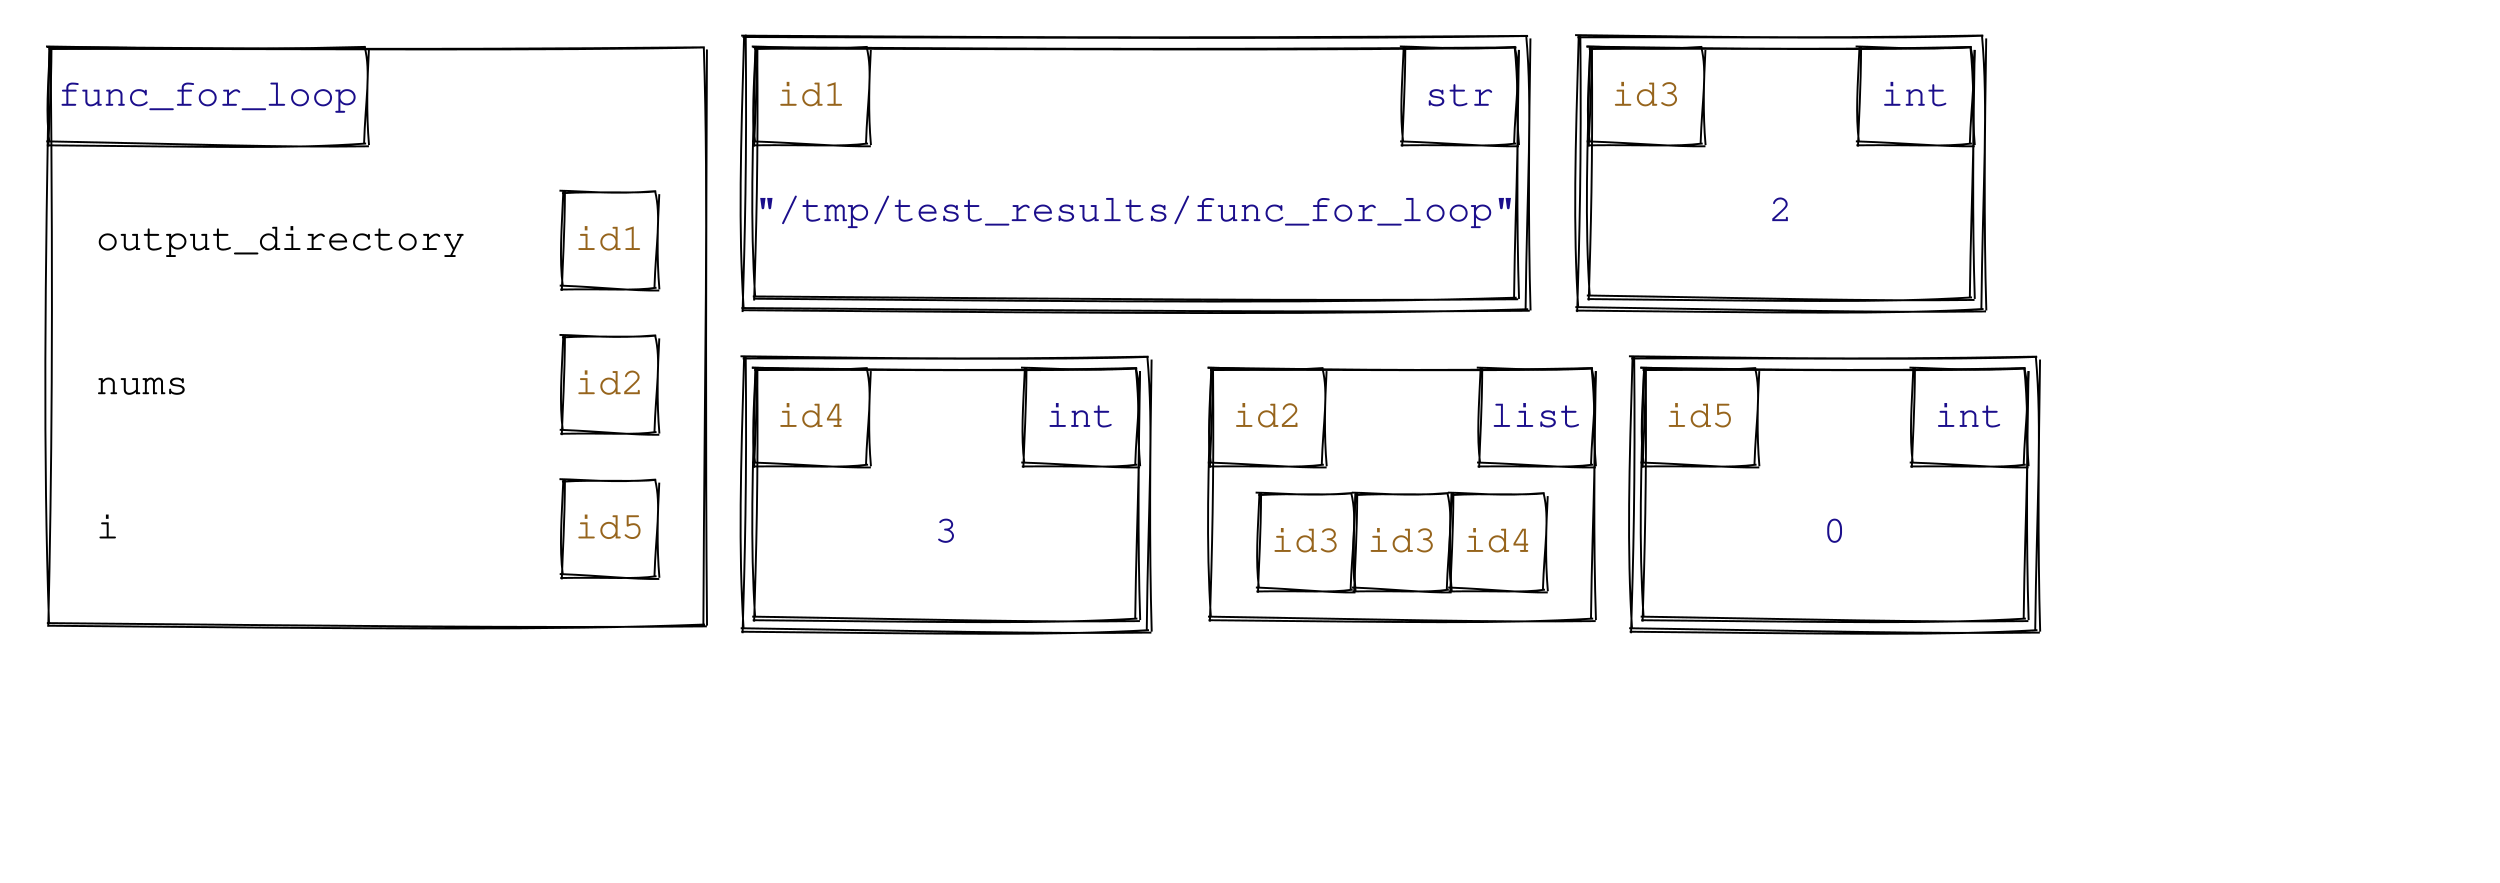
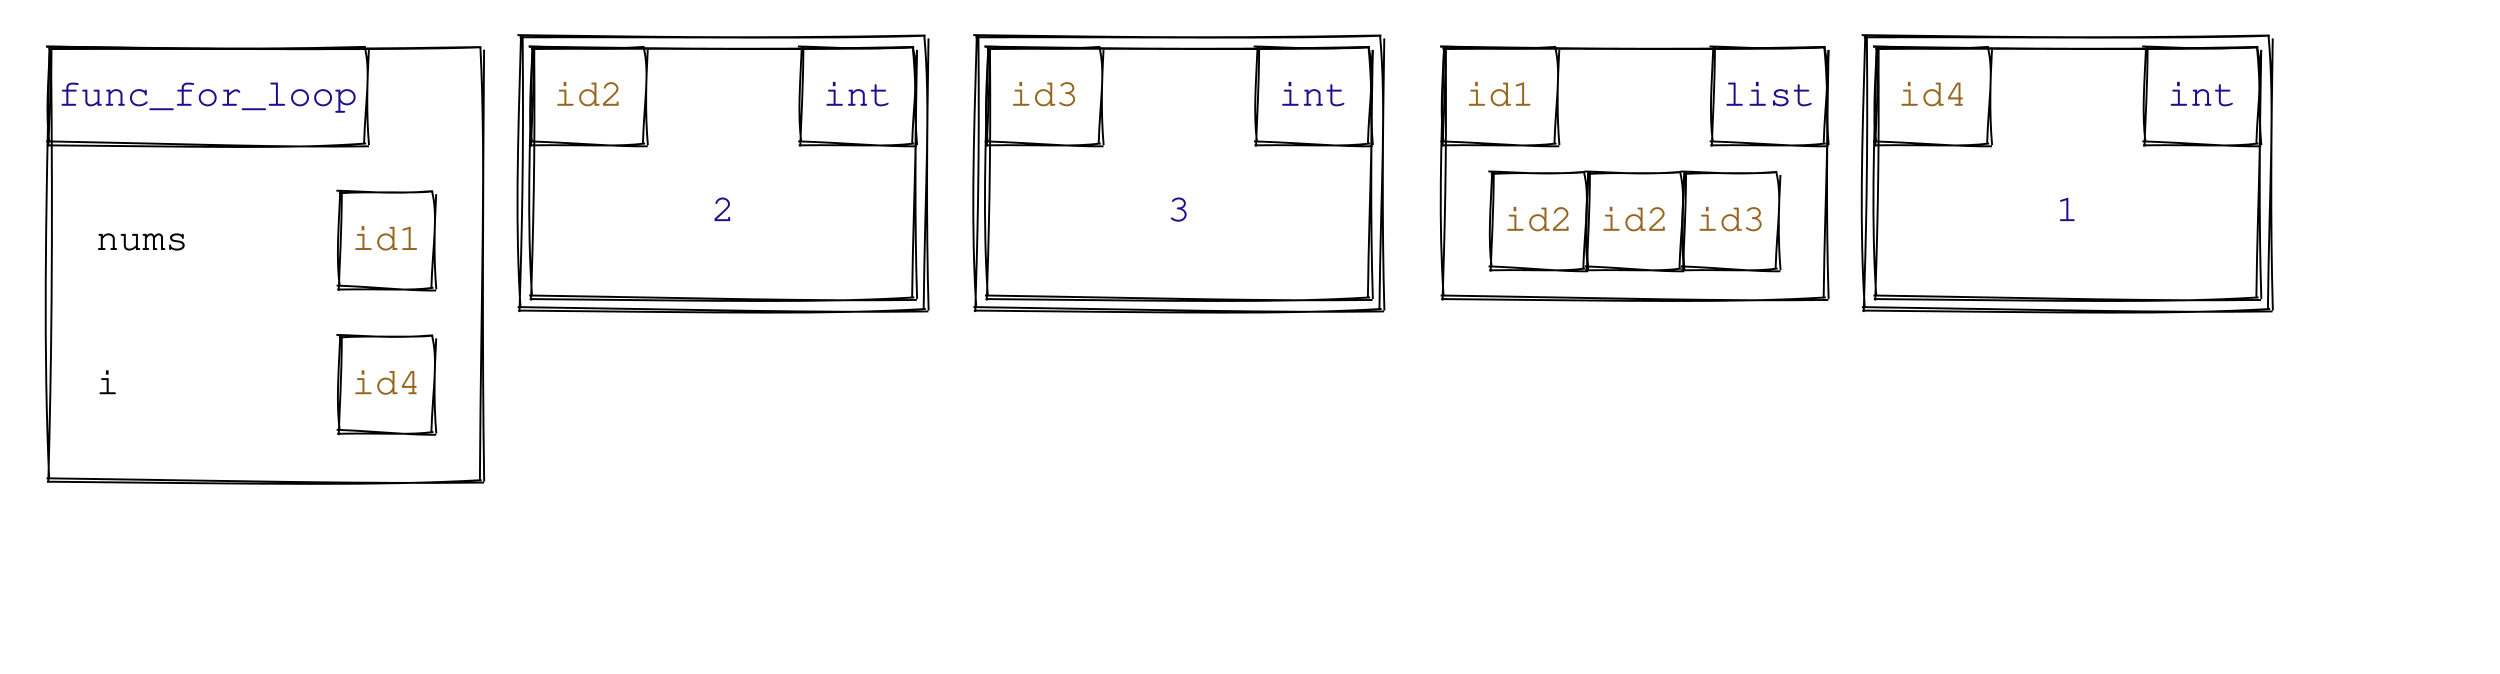
- <svg xmlns="http://www.w3.org/2000/svg" width="1300" height="459">
+ <svg xmlns="http://www.w3.org/2000/svg" width="1300" height="350">
  <style>
        text {
            font-family: Consolas, Courier;
            font-size: 20px;
        }
        text.default {
            fill: rgb(0, 0, 0);
            text-anchor: middle;
        }
        text.attribute {
            fill: rgb(27, 14, 139);
            text-anchor: start;
        }
        text.variable {
            fill: rgb(0, 0, 0);
            text-anchor: start;
        }
        text.id { 
            fill: rgb(150, 100, 28);
            text-anchor: middle;
        }
        text.type {
            fill: rgb(27, 14, 139);
            text-anchor: middle;
        }
        text.value {
            fill: rgb(27, 14, 139);
            text-anchor: middle;
        }
        path {
            stroke: rgb(0, 0, 0);
        }
    </style>
  <g>
-     <path d="M24.282 24.441 C112.804 25.036, 200.605 26.207, 366.386 24.59 M25.148 25.312 C157.438 25.48, 291.488 26.403, 366.522 24.676 M365.984 24.446 C368.549 104.452, 366.357 184.904, 365.762 324.863 M367.61 25.705 C367.202 128.567, 366.832 231.75, 367.656 325.329 M367.554 325.717 C272.784 326.62, 177.748 325.418, 24.374 324.007 M366.601 324.753 C284.105 327.823, 202.047 327.008, 24.558 325.377 M25.104 325.937 C26.894 246.794, 27.708 166.955, 26.302 24.218 M25.497 324.313 C22.471 235.987, 23.382 147.849, 25.691 24.436" stroke="rgb(0, 0, 0)" stroke-width="1" fill="none" />
+     <path d="M24.072 24.278 C83.29 24.842, 141.576 26.353, 250.207 24.47 M25.192 25.402 C112.117 25.154, 201.315 26.346, 250.383 24.582 M249.81 24.351 C252.785 84.446, 250.219 145.063, 249.551 249.84 M251.714 25.825 C251.153 102.629, 250.72 179.808, 251.768 250.385 M251.716 250.926 C189.007 251.691, 125.955 250.139, 24.192 248.717 M250.485 249.682 C195.888 252.654, 141.857 251.602, 24.43 250.487 M25.122 251.097 C26.698 191.388, 27.651 130.866, 26.524 24.084 M25.582 249.196 C22.621 182.972, 23.687 116.967, 25.809 24.34" stroke="rgb(0, 0, 0)" stroke-width="1" fill="none" />
  </g>
  <g>
-     <path d="M290.917 99.157 C305.414 99.452, 318.823 101.217, 341.074 99.382 M292.224 100.47 C310.497 99.354, 331.424 100.746, 341.279 99.512 M340.614 99.244 C344.001 112.835, 341.012 127.036, 340.312 149.813 M342.831 100.962 C341.953 117.128, 341.449 133.733, 342.895 150.449 M342.836 151.081 C328.802 151.264, 314.367 149.452, 291.057 148.503 M341.399 149.628 C329.161 151.342, 317.584 150.114, 291.334 150.568 M292.142 151.278 C292.568 137.087, 293.678 121.949, 293.775 98.933 M292.678 149.063 C290.806 134.399, 292.048 119.991, 292.942 99.231" stroke="rgb(0, 0, 0)" stroke-width="1" fill="none" />
+     <path d="M174.917 99.157 C189.414 99.452, 202.823 101.217, 225.074 99.382 M176.224 100.47 C194.497 99.354, 215.424 100.746, 225.279 99.512 M224.614 99.244 C228.001 112.835, 225.012 127.036, 224.312 149.813 M226.831 100.962 C225.953 117.128, 225.449 133.733, 226.895 150.449 M226.836 151.081 C212.802 151.264, 198.367 149.452, 175.057 148.503 M225.399 149.628 C213.161 151.342, 201.584 150.114, 175.334 150.568 M176.142 151.278 C176.568 137.087, 177.678 121.949, 177.775 98.933 M176.678 149.063 C174.806 134.399, 176.048 119.991, 176.942 99.231" stroke="rgb(0, 0, 0)" stroke-width="1" fill="none" />
  </g>
-   <text x="50" y="130" class="variable">output_directory</text>
-   <text x="317" y="130" class="id">id1</text>
+   <text x="50" y="130" class="variable">nums</text>
+   <text x="201" y="130" class="id">id1</text>
  <g>
-     <path d="M290.917 174.157 C305.414 174.452, 318.823 176.217, 341.074 174.382 M292.224 175.47 C310.497 174.354, 331.424 175.746, 341.279 174.512 M340.614 174.244 C344.001 187.835, 341.012 202.036, 340.312 224.813 M342.831 175.962 C341.953 192.128, 341.449 208.733, 342.895 225.449 M342.836 226.081 C328.802 226.264, 314.367 224.452, 291.057 223.503 M341.399 224.628 C329.161 226.342, 317.584 225.114, 291.334 225.568 M292.142 226.278 C292.568 212.087, 293.678 196.949, 293.775 173.933 M292.678 224.063 C290.806 209.399, 292.048 194.991, 292.942 174.231" stroke="rgb(0, 0, 0)" stroke-width="1" fill="none" />
+     <path d="M174.917 174.157 C189.414 174.452, 202.823 176.217, 225.074 174.382 M176.224 175.47 C194.497 174.354, 215.424 175.746, 225.279 174.512 M224.614 174.244 C228.001 187.835, 225.012 202.036, 224.312 224.813 M226.831 175.962 C225.953 192.128, 225.449 208.733, 226.895 225.449 M226.836 226.081 C212.802 226.264, 198.367 224.452, 175.057 223.503 M225.399 224.628 C213.161 226.342, 201.584 225.114, 175.334 225.568 M176.142 226.278 C176.568 212.087, 177.678 196.949, 177.775 173.933 M176.678 224.063 C174.806 209.399, 176.048 194.991, 176.942 174.231" stroke="rgb(0, 0, 0)" stroke-width="1" fill="none" />
  </g>
-   <text x="50" y="205" class="variable">nums</text>
-   <text x="317" y="205" class="id">id2</text>
-   <g>
-     <path d="M290.917 249.157 C305.414 249.452, 318.823 251.217, 341.074 249.382 M292.224 250.47 C310.497 249.354, 331.424 250.746, 341.279 249.512 M340.614 249.244 C344.001 262.835, 341.012 277.036, 340.312 299.813 M342.831 250.962 C341.953 267.128, 341.449 283.733, 342.895 300.449 M342.836 301.081 C328.802 301.264, 314.367 299.452, 291.057 298.503 M341.399 299.628 C329.161 301.342, 317.584 300.114, 291.334 300.568 M292.142 301.278 C292.568 287.087, 293.678 271.949, 293.775 248.933 M292.678 299.063 C290.806 284.399, 292.048 269.991, 292.942 249.231" stroke="rgb(0, 0, 0)" stroke-width="1" fill="none" />
-   </g>
-   <text x="50" y="280" class="variable">i</text>
-   <text x="317" y="280" class="id">id5</text>
+   <text x="50" y="205" class="variable">i</text>
+   <text x="201" y="205" class="id">id4</text>
  <g>
    <path d="M23.917 24.157 C68.052 24.692, 111.099 26.456, 190.074 24.382 M25.224 25.47 C88.633 24.898, 154.696 26.29, 190.279 24.512 M189.614 24.244 C193.001 37.835, 190.012 52.036, 189.312 74.813 M191.831 25.962 C190.953 42.128, 190.449 58.733, 191.895 75.449 M191.836 76.081 C145.702 76.732, 99.168 74.92, 24.057 73.503 M190.399 74.628 C150.224 77.499, 110.71 76.272, 24.334 75.568 M25.142 76.278 C25.568 62.087, 26.678 46.949, 26.775 23.933 M25.678 74.063 C23.806 59.399, 25.048 44.991, 25.942 24.231" stroke="rgb(0, 0, 0)" stroke-width="1" fill="none" />
  </g>
  <text x="108" y="55" class="type">func_for_loop</text>
  <g>
-     <path d="M391.381 24.518 C493.798 25.096, 595.593 26.105, 788.471 24.647 M392.128 25.269 C545.927 25.561, 701.243 26.357, 788.588 24.721 M787.614 24.244 C791.037 59.113, 788.048 94.591, 787.312 154.813 M789.831 25.962 C789.056 69.776, 788.552 114.028, 789.895 155.449 M789.478 155.618 C679.506 156.523, 569.305 155.487, 391.461 154.144 M788.656 154.788 C692.932 157.746, 597.586 157.045, 391.619 155.325 M392.142 156.278 C393.213 121.205, 394.323 85.185, 393.775 23.933 M392.678 154.063 C390.085 115.833, 391.327 77.859, 392.942 24.231" stroke="rgb(0, 0, 0)" stroke-width="1" fill="none" />
+     <path d="M275.026 24.241 C327.675 24.786, 379.345 26.373, 475.167 24.444 M276.201 25.423 C352.958 25.052, 432.104 26.304, 475.352 24.561 M474.614 24.244 C478.037 59.113, 475.048 94.591, 474.312 154.813 M476.831 25.962 C476.056 69.776, 475.552 114.028, 476.895 155.449 M476.752 155.973 C421.23 156.682, 365.347 155.051, 275.151 153.652 M475.459 154.666 C427.115 157.555, 379.366 156.45, 275.401 155.512 M276.142 156.278 C277.213 121.205, 278.323 85.185, 277.775 23.933 M276.678 154.063 C274.085 115.833, 275.327 77.859, 276.942 24.231" stroke="rgb(0, 0, 0)" stroke-width="1" fill="none" />
  </g>
  <g>
-     <path d="M385.403 18.535 C490.851 19.107, 595.7 20.08, 794.489 18.659 M386.123 19.259 C544.615 19.573, 704.571 20.34, 794.603 18.731 M793.614 18.244 C797.042 56.305, 794.053 94.974, 793.312 160.813 M795.831 19.962 C795.071 67.923, 794.567 116.323, 795.895 161.449 M795.461 161.596 C682.172 162.497, 568.663 161.497, 385.48 160.174 M794.669 160.795 C696.058 163.716, 597.812 163.039, 385.633 161.314 M386.142 162.278 C387.31 124.073, 388.42 84.92, 387.775 17.933 M386.678 160.063 C383.977 118.298, 385.219 76.789, 386.942 18.231" stroke="rgb(0, 0, 0)" stroke-width="1" fill="none" />
+     <path d="M269.047 18.258 C324.728 18.812, 379.452 20.365, 481.185 18.456 M270.197 19.413 C351.647 19.1, 435.432 20.325, 481.366 18.571 M480.614 18.244 C484.042 56.305, 481.053 94.974, 480.312 160.813 M482.831 19.962 C482.071 67.923, 481.567 116.323, 482.895 161.449 M482.736 161.952 C423.896 162.688, 364.705 161.093, 269.17 159.682 M481.471 160.673 C430.241 163.603, 379.593 162.523, 269.414 161.5 M270.142 162.278 C271.31 124.073, 272.42 84.92, 271.775 17.933 M270.678 160.063 C267.977 118.298, 269.219 76.789, 270.942 18.231" stroke="rgb(0, 0, 0)" stroke-width="1" fill="none" />
  </g>
-   <text x="590.5" y="115" class="value">"/tmp/test_results/func_for_loop"</text>
+   <text x="376" y="115" class="value">2</text>
  <g>
-     <path d="M390.917 24.157 C407.969 24.473, 423.933 26.237, 451.074 24.382 M392.224 25.47 C414.388 24.401, 439.206 25.793, 451.279 24.512 M450.614 24.244 C454.001 37.835, 451.012 52.036, 450.312 74.813 M452.831 25.962 C451.953 42.128, 451.449 58.733, 452.895 75.449 M452.836 76.081 C436.035 76.304, 418.833 74.492, 391.057 73.503 M451.399 74.628 C436.753 76.441, 422.767 75.214, 391.334 75.568 M392.142 76.278 C392.568 62.087, 393.678 46.949, 393.775 23.933 M392.678 74.063 C390.806 59.399, 392.048 44.991, 392.942 24.231" stroke="rgb(0, 0, 0)" stroke-width="1" fill="none" />
+     <path d="M274.917 24.157 C291.969 24.473, 307.933 26.237, 335.074 24.382 M276.224 25.47 C298.388 24.401, 323.206 25.793, 335.279 24.512 M334.614 24.244 C338.001 37.835, 335.012 52.036, 334.312 74.813 M336.831 25.962 C335.953 42.128, 335.449 58.733, 336.895 75.449 M336.836 76.081 C320.035 76.304, 302.833 74.492, 275.057 73.503 M335.399 74.628 C320.753 76.441, 306.767 75.214, 275.334 75.568 M276.142 76.278 C276.568 62.087, 277.678 46.949, 277.775 23.933 M276.678 74.063 C274.806 59.399, 276.048 44.991, 276.942 24.231" stroke="rgb(0, 0, 0)" stroke-width="1" fill="none" />
  </g>
  <g>
-     <path d="M727.917 24.157 C744.969 24.473, 760.933 26.237, 788.074 24.382 M729.224 25.47 C751.388 24.401, 776.206 25.793, 788.279 24.512 M787.614 24.244 C791.001 37.835, 788.012 52.036, 787.312 74.813 M789.831 25.962 C788.953 42.128, 788.449 58.733, 789.895 75.449 M789.836 76.081 C773.035 76.304, 755.833 74.492, 728.057 73.503 M788.399 74.628 C773.753 76.441, 759.767 75.214, 728.334 75.568 M729.142 76.278 C729.568 62.087, 730.678 46.949, 730.775 23.933 M729.678 74.063 C727.806 59.399, 729.048 44.991, 729.942 24.231" stroke="rgb(0, 0, 0)" stroke-width="1" fill="none" />
+     <path d="M414.917 24.157 C431.969 24.473, 447.933 26.237, 475.074 24.382 M416.224 25.47 C438.388 24.401, 463.206 25.793, 475.279 24.512 M474.614 24.244 C478.001 37.835, 475.012 52.036, 474.312 74.813 M476.831 25.962 C475.953 42.128, 475.449 58.733, 476.895 75.449 M476.836 76.081 C460.035 76.304, 442.833 74.492, 415.057 73.503 M475.399 74.628 C460.753 76.441, 446.767 75.214, 415.334 75.568 M416.142 76.278 C416.568 62.087, 417.678 46.949, 417.775 23.933 M416.678 74.063 C414.806 59.399, 416.048 44.991, 416.942 24.231" stroke="rgb(0, 0, 0)" stroke-width="1" fill="none" />
  </g>
-   <text x="422" y="55" class="id">id1</text>
-   <text x="759" y="55" class="type">str</text>
+   <text x="306" y="55" class="id">id2</text>
+   <text x="446" y="55" class="type">int</text>
  <g>
-     <path d="M825.026 24.241 C877.675 24.786, 929.345 26.373, 1025.167 24.444 M826.201 25.423 C902.958 25.052, 982.104 26.304, 1025.352 24.561 M1024.614 24.244 C1028.037 59.113, 1025.048 94.591, 1024.312 154.813 M1026.831 25.962 C1026.056 69.776, 1025.552 114.028, 1026.895 155.449 M1026.752 155.973 C971.23 156.682, 915.347 155.051, 825.151 153.652 M1025.459 154.666 C977.115 157.555, 929.366 156.45, 825.401 155.512 M826.142 156.278 C827.213 121.205, 828.323 85.185, 827.775 23.933 M826.678 154.063 C824.085 115.833, 825.327 77.859, 826.942 24.231" stroke="rgb(0, 0, 0)" stroke-width="1" fill="none" />
+     <path d="M512.026 24.241 C564.675 24.786, 616.345 26.373, 712.167 24.444 M513.201 25.423 C589.958 25.052, 669.104 26.304, 712.352 24.561 M711.614 24.244 C715.037 59.113, 712.048 94.591, 711.312 154.813 M713.831 25.962 C713.056 69.776, 712.552 114.028, 713.895 155.449 M713.752 155.973 C658.23 156.682, 602.347 155.051, 512.151 153.652 M712.459 154.666 C664.115 157.555, 616.366 156.45, 512.401 155.512 M513.142 156.278 C514.213 121.205, 515.323 85.185, 514.775 23.933 M513.678 154.063 C511.085 115.833, 512.327 77.859, 513.942 24.231" stroke="rgb(0, 0, 0)" stroke-width="1" fill="none" />
  </g>
  <g>
-     <path d="M819.047 18.258 C874.728 18.812, 929.452 20.365, 1031.185 18.456 M820.197 19.413 C901.647 19.1, 985.432 20.325, 1031.366 18.571 M1030.614 18.244 C1034.042 56.305, 1031.053 94.974, 1030.312 160.813 M1032.831 19.962 C1032.071 67.923, 1031.567 116.323, 1032.895 161.449 M1032.736 161.952 C973.896 162.688, 914.705 161.093, 819.17 159.682 M1031.471 160.673 C980.241 163.603, 929.593 162.523, 819.414 161.5 M820.142 162.278 C821.31 124.073, 822.42 84.92, 821.775 17.933 M820.678 160.063 C817.977 118.298, 819.219 76.789, 820.942 18.231" stroke="rgb(0, 0, 0)" stroke-width="1" fill="none" />
+     <path d="M506.047 18.258 C561.728 18.812, 616.452 20.365, 718.185 18.456 M507.197 19.413 C588.647 19.1, 672.432 20.325, 718.366 18.571 M717.614 18.244 C721.042 56.305, 718.053 94.974, 717.312 160.813 M719.831 19.962 C719.071 67.923, 718.567 116.323, 719.895 161.449 M719.736 161.952 C660.896 162.688, 601.705 161.093, 506.17 159.682 M718.471 160.673 C667.241 163.603, 616.593 162.523, 506.414 161.5 M507.142 162.278 C508.31 124.073, 509.42 84.92, 508.775 17.933 M507.678 160.063 C504.977 118.298, 506.219 76.789, 507.942 18.231" stroke="rgb(0, 0, 0)" stroke-width="1" fill="none" />
  </g>
-   <text x="926" y="115" class="value">2</text>
+   <text x="613" y="115" class="value">3</text>
  <g>
-     <path d="M824.917 24.157 C841.969 24.473, 857.933 26.237, 885.074 24.382 M826.224 25.47 C848.388 24.401, 873.206 25.793, 885.279 24.512 M884.614 24.244 C888.001 37.835, 885.012 52.036, 884.312 74.813 M886.831 25.962 C885.953 42.128, 885.449 58.733, 886.895 75.449 M886.836 76.081 C870.035 76.304, 852.833 74.492, 825.057 73.503 M885.399 74.628 C870.753 76.441, 856.767 75.214, 825.334 75.568 M826.142 76.278 C826.568 62.087, 827.678 46.949, 827.775 23.933 M826.678 74.063 C824.806 59.399, 826.048 44.991, 826.942 24.231" stroke="rgb(0, 0, 0)" stroke-width="1" fill="none" />
+     <path d="M511.917 24.157 C528.969 24.473, 544.933 26.237, 572.074 24.382 M513.224 25.47 C535.388 24.401, 560.206 25.793, 572.279 24.512 M571.614 24.244 C575.001 37.835, 572.012 52.036, 571.312 74.813 M573.831 25.962 C572.953 42.128, 572.449 58.733, 573.895 75.449 M573.836 76.081 C557.035 76.304, 539.833 74.492, 512.057 73.503 M572.399 74.628 C557.753 76.441, 543.767 75.214, 512.334 75.568 M513.142 76.278 C513.568 62.087, 514.678 46.949, 514.775 23.933 M513.678 74.063 C511.806 59.399, 513.048 44.991, 513.942 24.231" stroke="rgb(0, 0, 0)" stroke-width="1" fill="none" />
  </g>
  <g>
-     <path d="M964.917 24.157 C981.969 24.473, 997.933 26.237, 1025.074 24.382 M966.224 25.47 C988.388 24.401, 1013.206 25.793, 1025.279 24.512 M1024.614 24.244 C1028.001 37.835, 1025.012 52.036, 1024.312 74.813 M1026.831 25.962 C1025.953 42.128, 1025.449 58.733, 1026.895 75.449 M1026.836 76.081 C1010.035 76.304, 992.833 74.492, 965.057 73.503 M1025.399 74.628 C1010.753 76.441, 996.767 75.214, 965.334 75.568 M966.142 76.278 C966.568 62.087, 967.678 46.949, 967.775 23.933 M966.678 74.063 C964.806 59.399, 966.048 44.991, 966.942 24.231" stroke="rgb(0, 0, 0)" stroke-width="1" fill="none" />
+     <path d="M651.917 24.157 C668.969 24.473, 684.933 26.237, 712.074 24.382 M653.224 25.47 C675.388 24.401, 700.206 25.793, 712.279 24.512 M711.614 24.244 C715.001 37.835, 712.012 52.036, 711.312 74.813 M713.831 25.962 C712.953 42.128, 712.449 58.733, 713.895 75.449 M713.836 76.081 C697.035 76.304, 679.833 74.492, 652.057 73.503 M712.399 74.628 C697.753 76.441, 683.767 75.214, 652.334 75.568 M653.142 76.278 C653.568 62.087, 654.678 46.949, 654.775 23.933 M653.678 74.063 C651.806 59.399, 653.048 44.991, 653.942 24.231" stroke="rgb(0, 0, 0)" stroke-width="1" fill="none" />
  </g>
-   <text x="856" y="55" class="id">id3</text>
-   <text x="996" y="55" class="type">int</text>
+   <text x="543" y="55" class="id">id3</text>
+   <text x="683" y="55" class="type">int</text>
  <g>
-     <path d="M391.026 191.241 C443.675 191.786, 495.345 193.373, 591.167 191.444 M392.201 192.423 C468.958 192.052, 548.104 193.304, 591.352 191.561 M590.614 191.244 C594.037 226.113, 591.048 261.591, 590.312 321.813 M592.831 192.962 C592.056 236.776, 591.552 281.028, 592.895 322.449 M592.752 322.973 C537.23 323.682, 481.347 322.051, 391.151 320.652 M591.459 321.666 C543.115 324.555, 495.366 323.45, 391.401 322.512 M392.142 323.278 C393.213 288.205, 394.323 252.185, 393.775 190.933 M392.678 321.063 C390.085 282.833, 391.327 244.859, 392.942 191.231" stroke="rgb(0, 0, 0)" stroke-width="1" fill="none" />
+     <path d="M749.026 24.241 C801.675 24.786, 853.345 26.373, 949.167 24.444 M750.201 25.423 C826.958 25.052, 906.104 26.304, 949.352 24.561 M948.614 24.244 C952.037 59.113, 949.048 94.591, 948.312 154.813 M950.831 25.962 C950.056 69.776, 949.552 114.028, 950.895 155.449 M950.752 155.973 C895.23 156.682, 839.347 155.051, 749.151 153.652 M949.459 154.666 C901.115 157.555, 853.366 156.45, 749.401 155.512 M750.142 156.278 C751.213 121.205, 752.323 85.185, 751.775 23.933 M750.678 154.063 C748.085 115.833, 749.327 77.859, 750.942 24.231" stroke="rgb(0, 0, 0)" stroke-width="1" fill="none" />
  </g>
  <g>
-     <path d="M385.047 185.258 C440.728 185.812, 495.452 187.365, 597.185 185.456 M386.197 186.413 C467.647 186.1, 551.432 187.325, 597.366 185.571 M596.614 185.244 C600.042 223.305, 597.053 261.974, 596.312 327.813 M598.831 186.962 C598.071 234.923, 597.567 283.323, 598.895 328.449 M598.736 328.952 C539.896 329.688, 480.705 328.093, 385.17 326.682 M597.471 327.673 C546.241 330.603, 495.593 329.523, 385.414 328.5 M386.142 329.278 C387.31 291.073, 388.42 251.92, 387.775 184.933 M386.678 327.063 C383.977 285.298, 385.219 243.789, 386.942 185.231" stroke="rgb(0, 0, 0)" stroke-width="1" fill="none" />
+     <path d="M773.917 89.157 C788.414 89.452, 801.823 91.217, 824.074 89.382 M775.224 90.47 C793.497 89.354, 814.424 90.746, 824.279 89.512 M823.614 89.244 C827.001 102.835, 824.012 117.036, 823.312 139.813 M825.831 90.962 C824.953 107.128, 824.449 123.733, 825.895 140.449 M825.836 141.081 C811.802 141.264, 797.367 139.452, 774.057 138.503 M824.399 139.628 C812.161 141.342, 800.584 140.114, 774.334 140.568 M775.142 141.278 C775.568 127.087, 776.678 111.949, 776.775 88.933 M775.678 139.063 C773.806 124.399, 775.048 109.991, 775.942 89.231" stroke="rgb(0, 0, 0)" stroke-width="1" fill="none" />
  </g>
-   <text x="492" y="282" class="value">3</text>
+   <text x="800" y="120" class="id">id2</text>
  <g>
-     <path d="M390.917 191.157 C407.969 191.473, 423.933 193.237, 451.074 191.382 M392.224 192.47 C414.388 191.401, 439.206 192.793, 451.279 191.512 M450.614 191.244 C454.001 204.835, 451.012 219.036, 450.312 241.813 M452.831 192.962 C451.953 209.128, 451.449 225.733, 452.895 242.449 M452.836 243.081 C436.035 243.304, 418.833 241.492, 391.057 240.503 M451.399 241.628 C436.753 243.441, 422.767 242.214, 391.334 242.568 M392.142 243.278 C392.568 229.087, 393.678 213.949, 393.775 190.933 M392.678 241.063 C390.806 226.399, 392.048 211.991, 392.942 191.231" stroke="rgb(0, 0, 0)" stroke-width="1" fill="none" />
+     <path d="M823.917 89.157 C838.414 89.452, 851.823 91.217, 874.074 89.382 M825.224 90.47 C843.497 89.354, 864.424 90.746, 874.279 89.512 M873.614 89.244 C877.001 102.835, 874.012 117.036, 873.312 139.813 M875.831 90.962 C874.953 107.128, 874.449 123.733, 875.895 140.449 M875.836 141.081 C861.802 141.264, 847.367 139.452, 824.057 138.503 M874.399 139.628 C862.161 141.342, 850.584 140.114, 824.334 140.568 M825.142 141.278 C825.568 127.087, 826.678 111.949, 826.775 88.933 M825.678 139.063 C823.806 124.399, 825.048 109.991, 825.942 89.231" stroke="rgb(0, 0, 0)" stroke-width="1" fill="none" />
+   </g>
+   <text x="850" y="120" class="id">id2</text>
+   <g>
+     <path d="M873.917 89.157 C888.414 89.452, 901.823 91.217, 924.074 89.382 M875.224 90.47 C893.497 89.354, 914.424 90.746, 924.279 89.512 M923.614 89.244 C927.001 102.835, 924.012 117.036, 923.312 139.813 M925.831 90.962 C924.953 107.128, 924.449 123.733, 925.895 140.449 M925.836 141.081 C911.802 141.264, 897.367 139.452, 874.057 138.503 M924.399 139.628 C912.161 141.342, 900.584 140.114, 874.334 140.568 M875.142 141.278 C875.568 127.087, 876.678 111.949, 876.775 88.933 M875.678 139.063 C873.806 124.399, 875.048 109.991, 875.942 89.231" stroke="rgb(0, 0, 0)" stroke-width="1" fill="none" />
+   </g>
+   <text x="900" y="120" class="id">id3</text>
+   <g>
+     <path d="M748.917 24.157 C765.969 24.473, 781.933 26.237, 809.074 24.382 M750.224 25.47 C772.388 24.401, 797.206 25.793, 809.279 24.512 M808.614 24.244 C812.001 37.835, 809.012 52.036, 808.312 74.813 M810.831 25.962 C809.953 42.128, 809.449 58.733, 810.895 75.449 M810.836 76.081 C794.035 76.304, 776.833 74.492, 749.057 73.503 M809.399 74.628 C794.753 76.441, 780.767 75.214, 749.334 75.568 M750.142 76.278 C750.568 62.087, 751.678 46.949, 751.775 23.933 M750.678 74.063 C748.806 59.399, 750.048 44.991, 750.942 24.231" stroke="rgb(0, 0, 0)" stroke-width="1" fill="none" />
  </g>
  <g>
-     <path d="M530.917 191.157 C547.969 191.473, 563.933 193.237, 591.074 191.382 M532.224 192.47 C554.388 191.401, 579.206 192.793, 591.279 191.512 M590.614 191.244 C594.001 204.835, 591.012 219.036, 590.312 241.813 M592.831 192.962 C591.953 209.128, 591.449 225.733, 592.895 242.449 M592.836 243.081 C576.035 243.304, 558.833 241.492, 531.057 240.503 M591.399 241.628 C576.753 243.441, 562.767 242.214, 531.334 242.568 M532.142 243.278 C532.568 229.087, 533.678 213.949, 533.775 190.933 M532.678 241.063 C530.806 226.399, 532.048 211.991, 532.942 191.231" stroke="rgb(0, 0, 0)" stroke-width="1" fill="none" />
+     <path d="M888.917 24.157 C905.969 24.473, 921.933 26.237, 949.074 24.382 M890.224 25.47 C912.388 24.401, 937.206 25.793, 949.279 24.512 M948.614 24.244 C952.001 37.835, 949.012 52.036, 948.312 74.813 M950.831 25.962 C949.953 42.128, 949.449 58.733, 950.895 75.449 M950.836 76.081 C934.035 76.304, 916.833 74.492, 889.057 73.503 M949.399 74.628 C934.753 76.441, 920.767 75.214, 889.334 75.568 M890.142 76.278 C890.568 62.087, 891.678 46.949, 891.775 23.933 M890.678 74.063 C888.806 59.399, 890.048 44.991, 890.942 24.231" stroke="rgb(0, 0, 0)" stroke-width="1" fill="none" />
  </g>
-   <text x="422" y="222" class="id">id4</text>
-   <text x="562" y="222" class="type">int</text>
+   <text x="780" y="55" class="id">id1</text>
+   <text x="920" y="55" class="type">list</text>
  <g>
-     <path d="M628.026 191.241 C680.675 191.786, 732.345 193.373, 828.167 191.444 M629.201 192.423 C705.958 192.052, 785.104 193.304, 828.352 191.561 M827.614 191.244 C831.037 226.113, 828.048 261.591, 827.312 321.813 M829.831 192.962 C829.056 236.776, 828.552 281.028, 829.895 322.449 M829.752 322.973 C774.23 323.682, 718.347 322.051, 628.151 320.652 M828.459 321.666 C780.115 324.555, 732.366 323.45, 628.401 322.512 M629.142 323.278 C630.213 288.205, 631.323 252.185, 630.775 190.933 M629.678 321.063 C627.085 282.833, 628.327 244.859, 629.942 191.231" stroke="rgb(0, 0, 0)" stroke-width="1" fill="none" />
+     <path d="M974.026 24.241 C1026.675 24.786, 1078.345 26.373, 1174.167 24.444 M975.201 25.423 C1051.958 25.052, 1131.104 26.304, 1174.352 24.561 M1173.614 24.244 C1177.037 59.113, 1174.048 94.591, 1173.312 154.813 M1175.831 25.962 C1175.056 69.776, 1174.552 114.028, 1175.895 155.449 M1175.752 155.973 C1120.23 156.682, 1064.347 155.051, 974.151 153.652 M1174.459 154.666 C1126.115 157.555, 1078.366 156.45, 974.401 155.512 M975.142 156.278 C976.213 121.205, 977.323 85.185, 976.775 23.933 M975.678 154.063 C973.085 115.833, 974.327 77.859, 975.942 24.231" stroke="rgb(0, 0, 0)" stroke-width="1" fill="none" />
  </g>
  <g>
-     <path d="M652.917 256.157 C667.414 256.452, 680.823 258.217, 703.074 256.382 M654.224 257.47 C672.497 256.354, 693.424 257.746, 703.279 256.512 M702.614 256.244 C706.001 269.835, 703.012 284.036, 702.312 306.813 M704.831 257.962 C703.953 274.128, 703.449 290.733, 704.895 307.449 M704.836 308.081 C690.802 308.264, 676.367 306.452, 653.057 305.503 M703.399 306.628 C691.161 308.342, 679.584 307.114, 653.334 307.568 M654.142 308.278 C654.568 294.087, 655.678 278.949, 655.775 255.933 M654.678 306.063 C652.806 291.399, 654.048 276.991, 654.942 256.231" stroke="rgb(0, 0, 0)" stroke-width="1" fill="none" />
+     <path d="M968.047 18.258 C1023.728 18.812, 1078.452 20.365, 1180.185 18.456 M969.197 19.413 C1050.647 19.1, 1134.432 20.325, 1180.366 18.571 M1179.614 18.244 C1183.042 56.305, 1180.053 94.974, 1179.312 160.813 M1181.831 19.962 C1181.071 67.923, 1180.567 116.323, 1181.895 161.449 M1181.736 161.952 C1122.896 162.688, 1063.705 161.093, 968.17 159.682 M1180.471 160.673 C1129.241 163.603, 1078.593 162.523, 968.414 161.5 M969.142 162.278 C970.31 124.073, 971.42 84.92, 970.775 17.933 M969.678 160.063 C966.977 118.298, 968.219 76.789, 969.942 18.231" stroke="rgb(0, 0, 0)" stroke-width="1" fill="none" />
  </g>
-   <text x="679" y="287" class="id">id3</text>
+   <text x="1075" y="115" class="value">1</text>
  <g>
-     <path d="M702.917 256.157 C717.414 256.452, 730.823 258.217, 753.074 256.382 M704.224 257.47 C722.497 256.354, 743.424 257.746, 753.279 256.512 M752.614 256.244 C756.001 269.835, 753.012 284.036, 752.312 306.813 M754.831 257.962 C753.953 274.128, 753.449 290.733, 754.895 307.449 M754.836 308.081 C740.802 308.264, 726.367 306.452, 703.057 305.503 M753.399 306.628 C741.161 308.342, 729.584 307.114, 703.334 307.568 M704.142 308.278 C704.568 294.087, 705.678 278.949, 705.775 255.933 M704.678 306.063 C702.806 291.399, 704.048 276.991, 704.942 256.231" stroke="rgb(0, 0, 0)" stroke-width="1" fill="none" />
-   </g>
-   <text x="729" y="287" class="id">id3</text>
-   <g>
-     <path d="M752.917 256.157 C767.414 256.452, 780.823 258.217, 803.074 256.382 M754.224 257.47 C772.497 256.354, 793.424 257.746, 803.279 256.512 M802.614 256.244 C806.001 269.835, 803.012 284.036, 802.312 306.813 M804.831 257.962 C803.953 274.128, 803.449 290.733, 804.895 307.449 M804.836 308.081 C790.802 308.264, 776.367 306.452, 753.057 305.503 M803.399 306.628 C791.161 308.342, 779.584 307.114, 753.334 307.568 M754.142 308.278 C754.568 294.087, 755.678 278.949, 755.775 255.933 M754.678 306.063 C752.806 291.399, 754.048 276.991, 754.942 256.231" stroke="rgb(0, 0, 0)" stroke-width="1" fill="none" />
-   </g>
-   <text x="779" y="287" class="id">id4</text>
-   <g>
-     <path d="M627.917 191.157 C644.969 191.473, 660.933 193.237, 688.074 191.382 M629.224 192.47 C651.388 191.401, 676.206 192.793, 688.279 191.512 M687.614 191.244 C691.001 204.835, 688.012 219.036, 687.312 241.813 M689.831 192.962 C688.953 209.128, 688.449 225.733, 689.895 242.449 M689.836 243.081 C673.035 243.304, 655.833 241.492, 628.057 240.503 M688.399 241.628 C673.753 243.441, 659.767 242.214, 628.334 242.568 M629.142 243.278 C629.568 229.087, 630.678 213.949, 630.775 190.933 M629.678 241.063 C627.806 226.399, 629.048 211.991, 629.942 191.231" stroke="rgb(0, 0, 0)" stroke-width="1" fill="none" />
+     <path d="M973.917 24.157 C990.969 24.473, 1006.933 26.237, 1034.074 24.382 M975.224 25.47 C997.388 24.401, 1022.206 25.793, 1034.279 24.512 M1033.614 24.244 C1037.001 37.835, 1034.012 52.036, 1033.312 74.813 M1035.831 25.962 C1034.953 42.128, 1034.449 58.733, 1035.895 75.449 M1035.836 76.081 C1019.035 76.304, 1001.833 74.492, 974.057 73.503 M1034.399 74.628 C1019.753 76.441, 1005.767 75.214, 974.334 75.568 M975.142 76.278 C975.568 62.087, 976.678 46.949, 976.775 23.933 M975.678 74.063 C973.806 59.399, 975.048 44.991, 975.942 24.231" stroke="rgb(0, 0, 0)" stroke-width="1" fill="none" />
  </g>
  <g>
-     <path d="M767.917 191.157 C784.969 191.473, 800.933 193.237, 828.074 191.382 M769.224 192.47 C791.388 191.401, 816.206 192.793, 828.279 191.512 M827.614 191.244 C831.001 204.835, 828.012 219.036, 827.312 241.813 M829.831 192.962 C828.953 209.128, 828.449 225.733, 829.895 242.449 M829.836 243.081 C813.035 243.304, 795.833 241.492, 768.057 240.503 M828.399 241.628 C813.753 243.441, 799.767 242.214, 768.334 242.568 M769.142 243.278 C769.568 229.087, 770.678 213.949, 770.775 190.933 M769.678 241.063 C767.806 226.399, 769.048 211.991, 769.942 191.231" stroke="rgb(0, 0, 0)" stroke-width="1" fill="none" />
+     <path d="M1113.917 24.157 C1130.969 24.473, 1146.933 26.237, 1174.074 24.382 M1115.224 25.47 C1137.388 24.401, 1162.206 25.793, 1174.279 24.512 M1173.614 24.244 C1177.001 37.835, 1174.012 52.036, 1173.312 74.813 M1175.831 25.962 C1174.953 42.128, 1174.449 58.733, 1175.895 75.449 M1175.836 76.081 C1159.035 76.304, 1141.833 74.492, 1114.057 73.503 M1174.399 74.628 C1159.753 76.441, 1145.767 75.214, 1114.334 75.568 M1115.142 76.278 C1115.568 62.087, 1116.678 46.949, 1116.775 23.933 M1115.678 74.063 C1113.806 59.399, 1115.048 44.991, 1115.942 24.231" stroke="rgb(0, 0, 0)" stroke-width="1" fill="none" />
  </g>
-   <text x="659" y="222" class="id">id2</text>
-   <text x="799" y="222" class="type">list</text>
-   <g>
-     <path d="M853.026 191.241 C905.675 191.786, 957.345 193.373, 1053.167 191.444 M854.201 192.423 C930.958 192.052, 1010.104 193.304, 1053.352 191.561 M1052.614 191.244 C1056.037 226.113, 1053.048 261.591, 1052.312 321.813 M1054.831 192.962 C1054.056 236.776, 1053.552 281.028, 1054.895 322.449 M1054.752 322.973 C999.23 323.682, 943.347 322.051, 853.151 320.652 M1053.459 321.666 C1005.115 324.555, 957.366 323.45, 853.401 322.512 M854.142 323.278 C855.213 288.205, 856.323 252.185, 855.775 190.933 M854.678 321.063 C852.085 282.833, 853.327 244.859, 854.942 191.231" stroke="rgb(0, 0, 0)" stroke-width="1" fill="none" />
-   </g>
-   <g>
-     <path d="M847.047 185.258 C902.728 185.812, 957.452 187.365, 1059.185 185.456 M848.197 186.413 C929.647 186.1, 1013.432 187.325, 1059.366 185.571 M1058.614 185.244 C1062.042 223.305, 1059.053 261.974, 1058.312 327.813 M1060.831 186.962 C1060.071 234.923, 1059.567 283.323, 1060.895 328.449 M1060.736 328.952 C1001.896 329.688, 942.705 328.093, 847.17 326.682 M1059.471 327.673 C1008.241 330.603, 957.593 329.523, 847.414 328.5 M848.142 329.278 C849.31 291.073, 850.42 251.92, 849.775 184.933 M848.678 327.063 C845.977 285.298, 847.219 243.789, 848.942 185.231" stroke="rgb(0, 0, 0)" stroke-width="1" fill="none" />
-   </g>
-   <text x="954" y="282" class="value">0</text>
-   <g>
-     <path d="M852.917 191.157 C869.969 191.473, 885.933 193.237, 913.074 191.382 M854.224 192.47 C876.388 191.401, 901.206 192.793, 913.279 191.512 M912.614 191.244 C916.001 204.835, 913.012 219.036, 912.312 241.813 M914.831 192.962 C913.953 209.128, 913.449 225.733, 914.895 242.449 M914.836 243.081 C898.035 243.304, 880.833 241.492, 853.057 240.503 M913.399 241.628 C898.753 243.441, 884.767 242.214, 853.334 242.568 M854.142 243.278 C854.568 229.087, 855.678 213.949, 855.775 190.933 M854.678 241.063 C852.806 226.399, 854.048 211.991, 854.942 191.231" stroke="rgb(0, 0, 0)" stroke-width="1" fill="none" />
-   </g>
-   <g>
-     <path d="M992.917 191.157 C1009.969 191.473, 1025.933 193.237, 1053.074 191.382 M994.224 192.47 C1016.388 191.401, 1041.206 192.793, 1053.279 191.512 M1052.614 191.244 C1056.001 204.835, 1053.012 219.036, 1052.312 241.813 M1054.831 192.962 C1053.953 209.128, 1053.449 225.733, 1054.895 242.449 M1054.836 243.081 C1038.035 243.304, 1020.833 241.492, 993.057 240.503 M1053.399 241.628 C1038.753 243.441, 1024.767 242.214, 993.334 242.568 M994.142 243.278 C994.568 229.087, 995.678 213.949, 995.775 190.933 M994.678 241.063 C992.806 226.399, 994.048 211.991, 994.942 191.231" stroke="rgb(0, 0, 0)" stroke-width="1" fill="none" />
-   </g>
-   <text x="884" y="222" class="id">id5</text>
-   <text x="1024" y="222" class="type">int</text>
+   <text x="1005" y="55" class="id">id4</text>
+   <text x="1145" y="55" class="type">int</text>
</svg>
